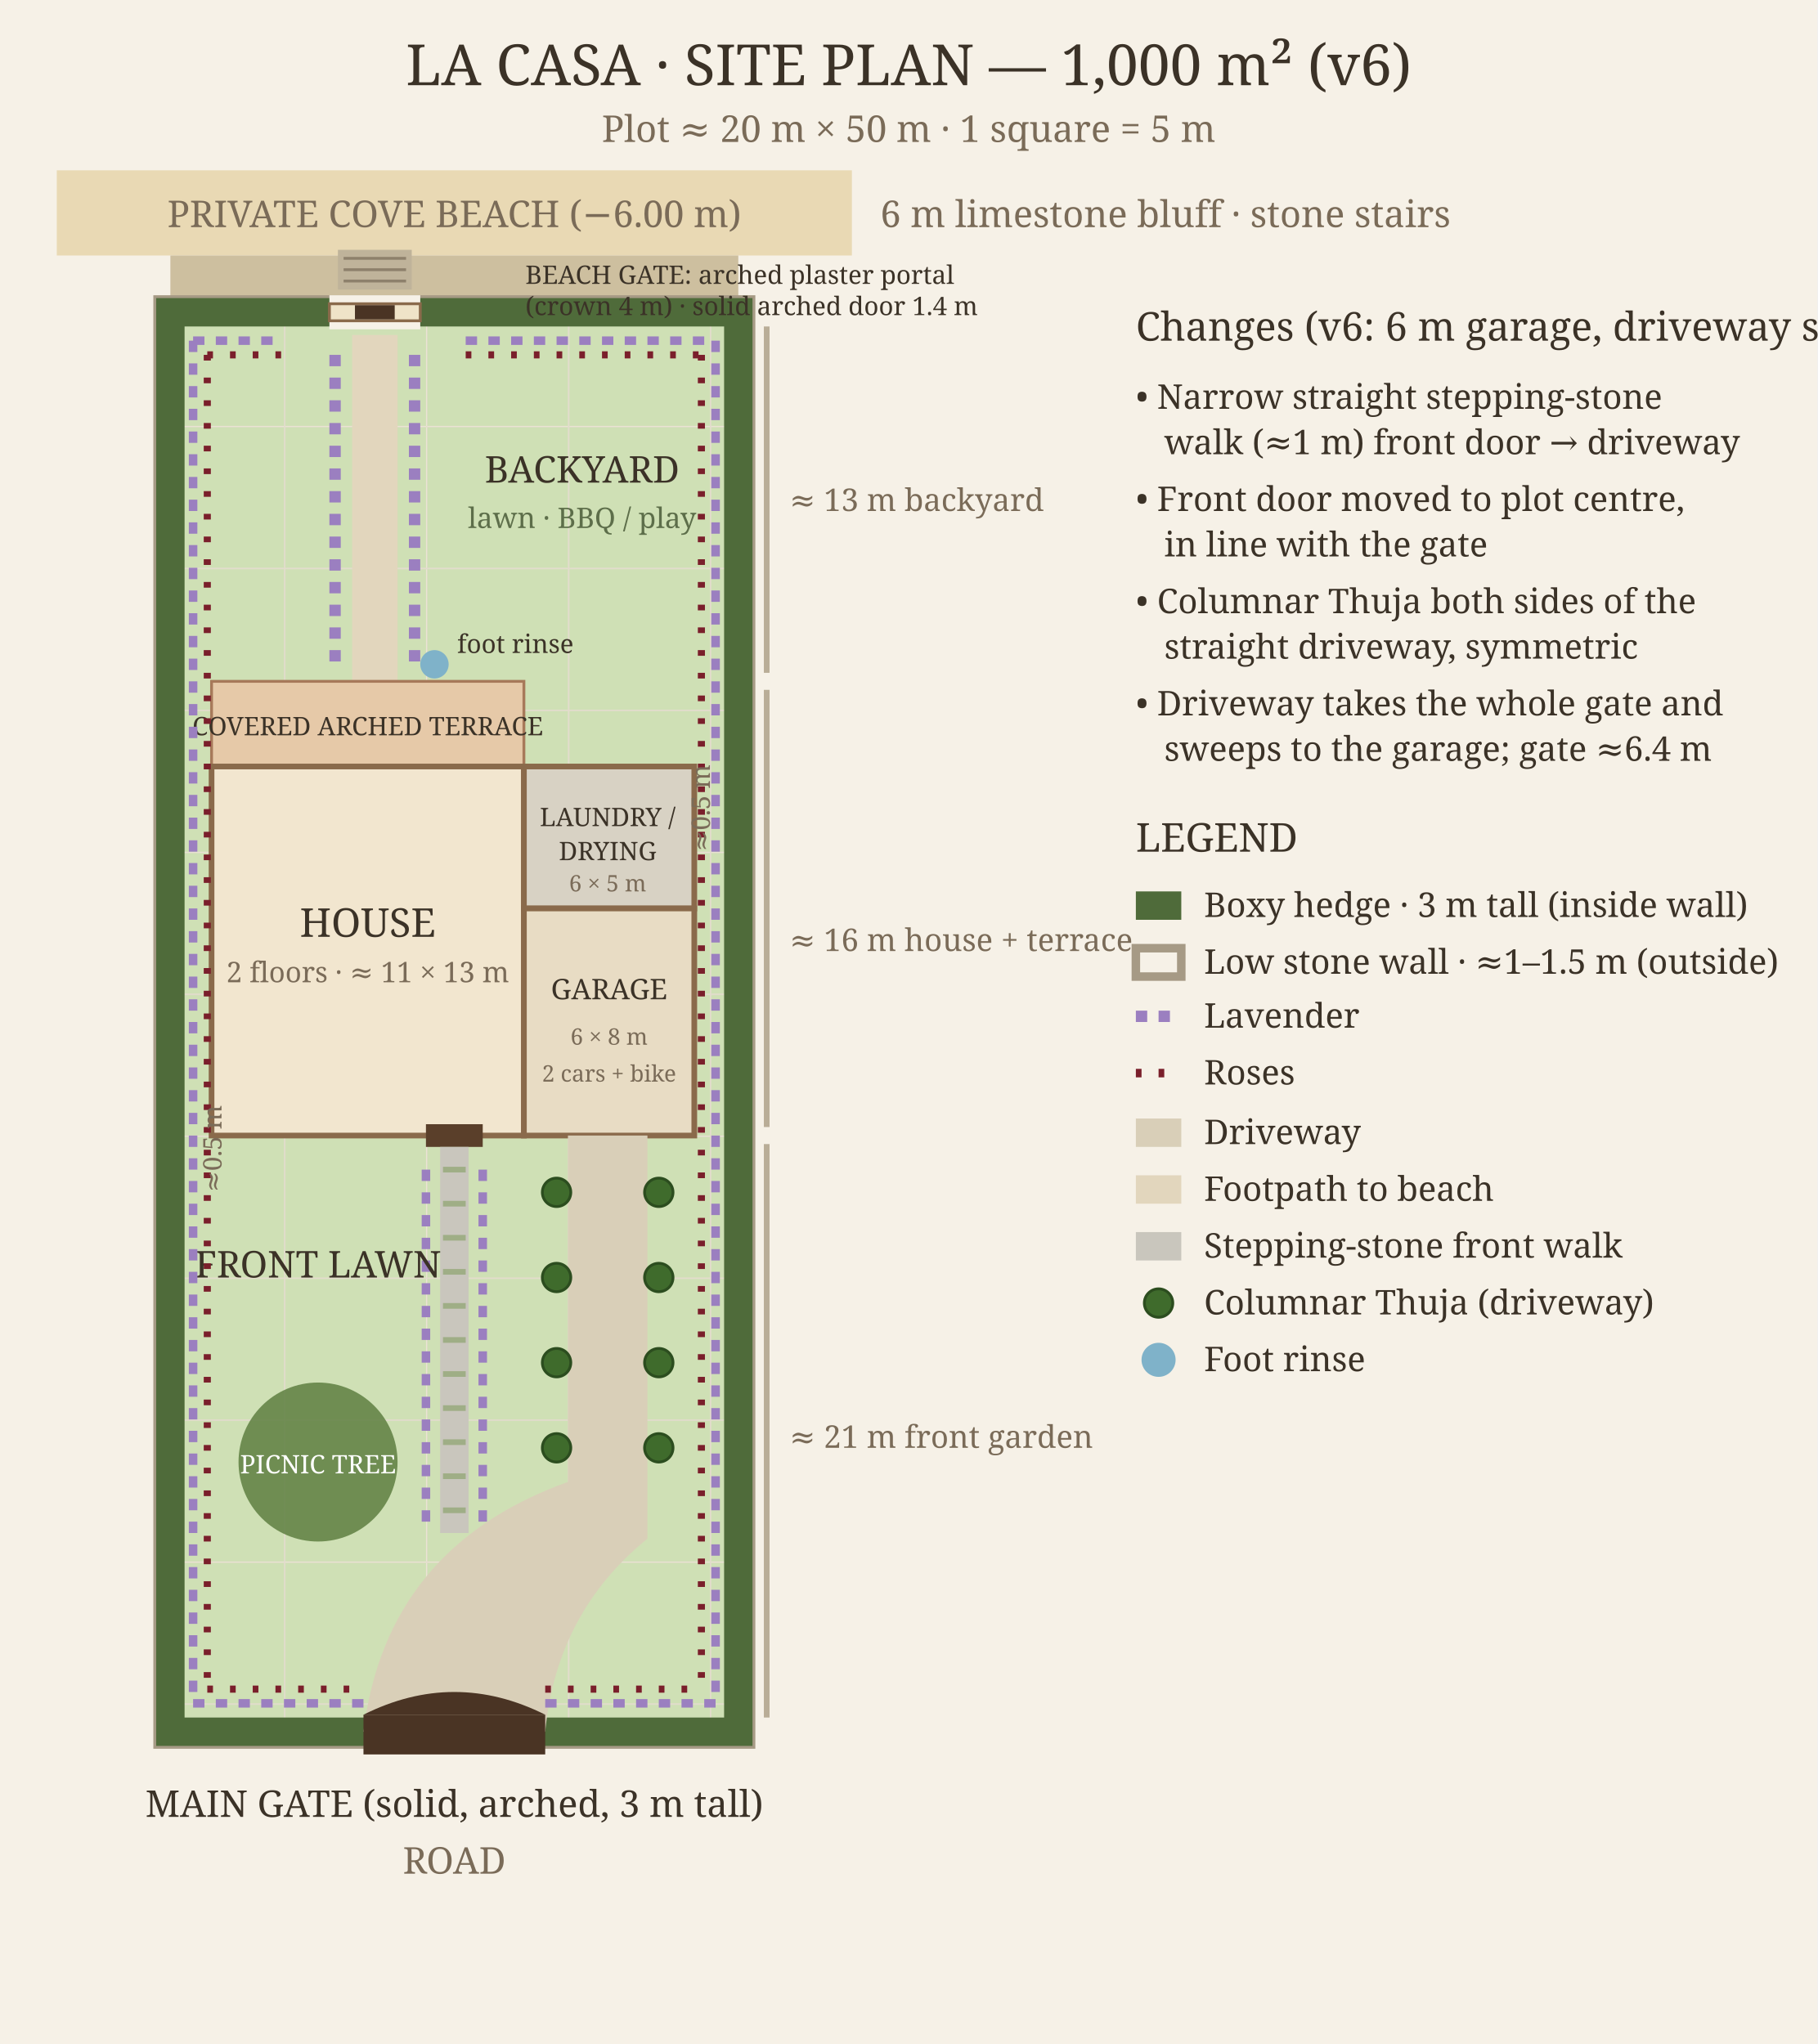
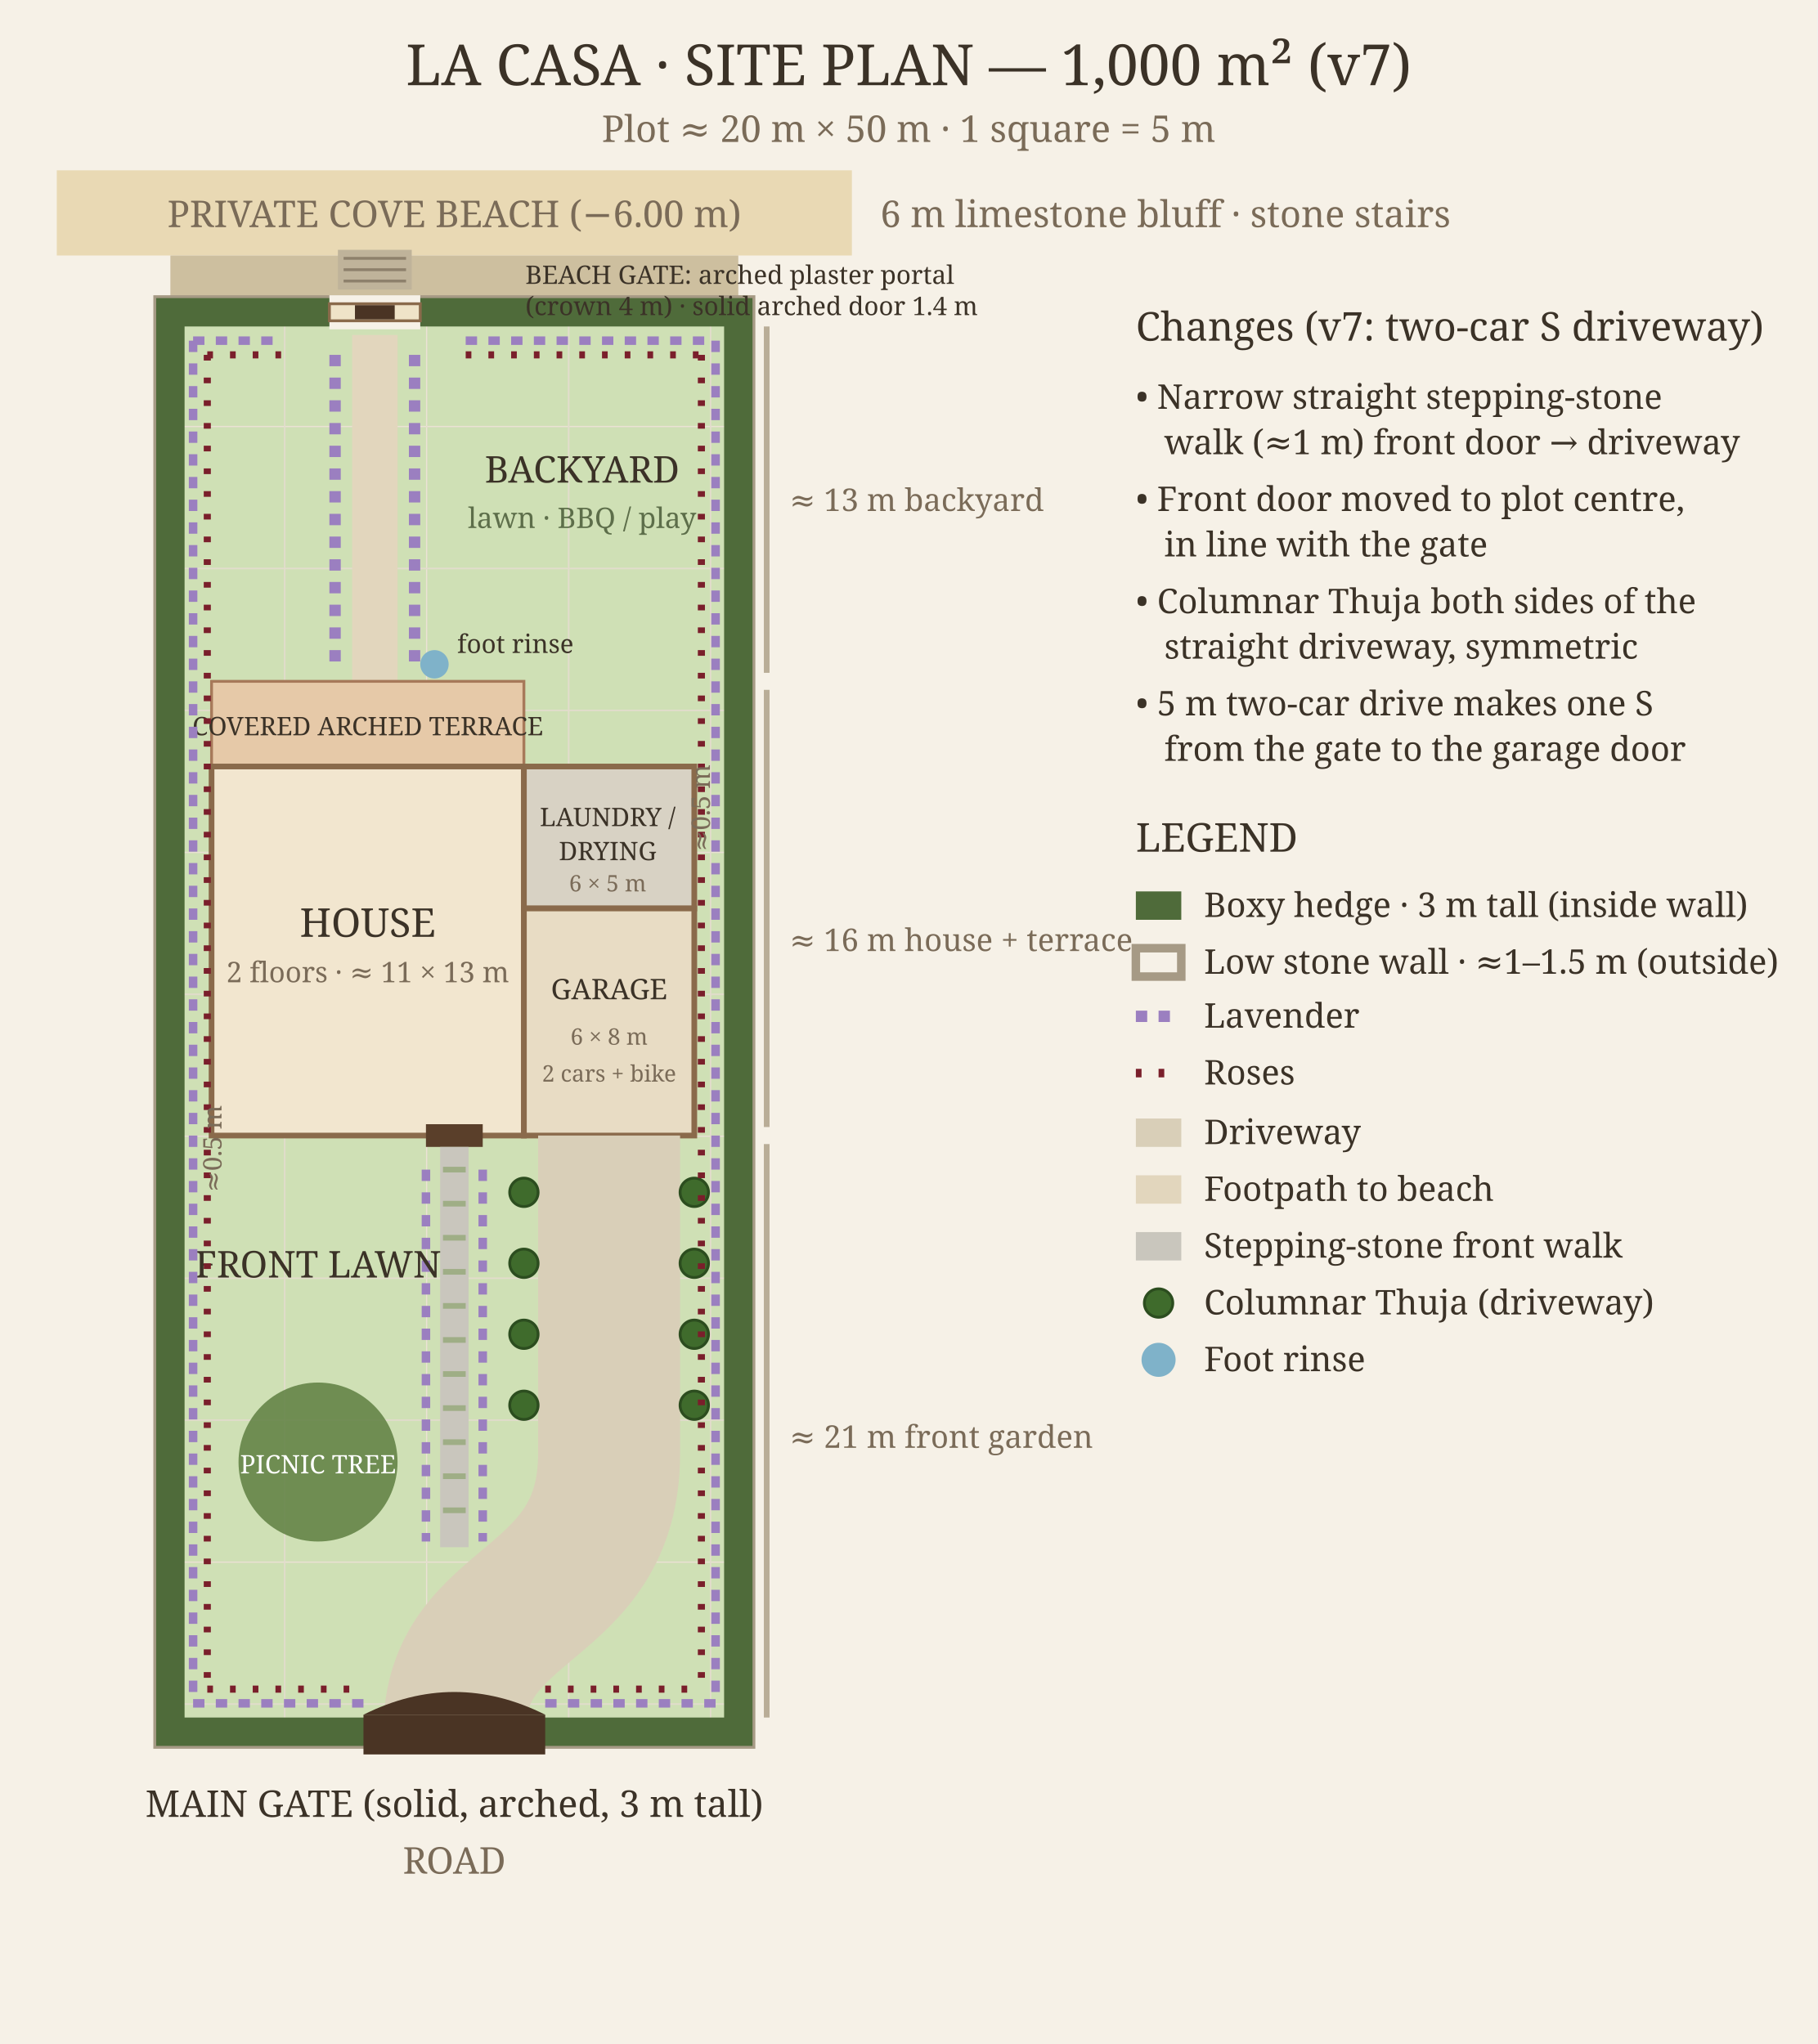
<svg xmlns="http://www.w3.org/2000/svg" viewBox="0 0 640 720" font-family="Georgia, serif" font-size="13">
  <rect width="640" height="720" fill="#f6f1e7" />
-   <text x="320" y="30" text-anchor="middle" font-size="20" fill="#3b3227">LA CASA · SITE PLAN — 1,000 m² (v6)</text>
+   <text x="320" y="30" text-anchor="middle" font-size="20" fill="#3b3227">LA CASA · SITE PLAN — 1,000 m² (v7)</text>
  <text x="320" y="50" text-anchor="middle" fill="#7a6b58">Plot ≈ 20 m × 50 m · 1 square = 5 m</text>
  <rect x="20" y="60" width="280" height="30" fill="#e9d9b4" />
  <text x="160" y="80" text-anchor="middle" fill="#7a6b58">PRIVATE COVE BEACH (−6.00 m)</text>
  <rect x="60" y="90" width="200" height="20" fill="#cdbf9f" />
  <text x="310" y="80" fill="#7a6b58">6 m limestone bluff · stone stairs</text>
  <defs>
    <pattern id="g" width="50" height="50" patternUnits="userSpaceOnUse">
      <path d="M50 0H0V50" fill="none" stroke="#e3dccd" stroke-width="1" />
    </pattern>
+     <clipPath id="plot">
+       <rect x="65" y="115" width="190" height="490" />
+     </clipPath>
  </defs>
  <rect x="60" y="110" width="200" height="500" fill="#cfe0b5" />
  <rect x="60" y="110" width="200" height="500" fill="url(#g)" />
  <rect x="56" y="106" width="208" height="508" fill="none" stroke="#a69a85" stroke-width="4" />
  <rect x="60" y="110" width="200" height="500" fill="none" stroke="#4f6b3a" stroke-width="10" />
  <rect x="119" y="88" width="26" height="14" fill="#bfb39a" />
  <path d="M121 91h22M121 95h22M121 99h22" stroke="#8d806b" />
  <rect x="116" y="104" width="32" height="12" fill="#f6f1e7" />
  <rect x="116" y="107" width="32" height="6" fill="#efe3c8" stroke="#8a6a4b" stroke-width="1" />
  <rect x="125" y="107.5" width="14" height="5" fill="#4a3424" />
  <text x="185" y="100" font-size="9" fill="#3b3227">BEACH GATE: arched plaster portal</text>
  <text x="185" y="111" font-size="9" fill="#3b3227">(crown 4 m) · solid arched door 1.4 m</text>
  <text x="205" y="170" text-anchor="middle" fill="#3b3227">BACKYARD</text>
  <text x="205" y="186" text-anchor="middle" fill="#5d6e4a" font-size="10">lawn · BBQ / play</text>
  <rect x="124" y="118" width="16" height="122" fill="#e2d6bd" />
  <path d="M118 125V235M146 125V235" stroke="#9b7fc0" stroke-width="4" stroke-dasharray="4 4" />
  <rect x="74.5" y="240" width="110" height="30" fill="#e6c9a8" stroke="#a7795a" />
  <text x="129.5" y="259" text-anchor="middle" font-size="9" fill="#3b3227">COVERED ARCHED TERRACE</text>
  <circle cx="153" cy="234" r="5" fill="#7fb2c9" />
  <text x="161" y="230" font-size="9" fill="#3b3227">foot rinse</text>
  <rect x="74.5" y="270" width="110" height="130" fill="#f2e6cf" stroke="#8a6a4b" stroke-width="2" />
  <text x="129.5" y="330" text-anchor="middle" font-size="14" fill="#3b3227">HOUSE</text>
  <text x="129.5" y="346" text-anchor="middle" font-size="10" fill="#7a6b58">2 floors · ≈ 11 × 13 m</text>
  <rect x="184.5" y="270" width="60" height="50" fill="#d8d2c4" stroke="#8a6a4b" stroke-width="2" />
  <text x="214" y="291" text-anchor="middle" font-size="9" fill="#3b3227">LAUNDRY /</text>
  <text x="214" y="303" text-anchor="middle" font-size="9" fill="#3b3227">DRYING</text>
  <text x="214" y="314" text-anchor="middle" font-size="8" fill="#7a6b58">6 × 5 m</text>
  <rect x="184.5" y="320" width="60" height="80" fill="#e8dcc4" stroke="#8a6a4b" stroke-width="2" />
  <text x="214.5" y="352" text-anchor="middle" font-size="10" fill="#3b3227">GARAGE</text>
  <text x="214.5" y="368" text-anchor="middle" font-size="8" fill="#7a6b58">6 × 8 m</text>
  <text x="214.5" y="381" text-anchor="middle" font-size="8" fill="#7a6b58">2 cars + bike</text>
  <rect x="150" y="396" width="20" height="8" fill="#5a3f2a" />
-   <rect x="155" y="404" width="10" height="136" fill="#c9c6bd" />
+   <rect x="155" y="404" width="10" height="141" fill="#c9c6bd" />
  <path d="M156 412h8M156 424h8M156 436h8M156 448h8M156 460h8M156 472h8M156 484h8M156 496h8M156 508h8M156 520h8M156 532h8" stroke="#9fae86" stroke-width="2" />
-   <path d="M150 412V538M170 412V538" stroke="#9b7fc0" stroke-width="3" stroke-dasharray="4 4" />
-   <path d="M128 610 Q136 545 200 522 L200 400 L228 400 L228 542 Q196 568 192 610 Z" fill="#d9cfb8" />
+   <path d="M150 412V543M170 412V543" stroke="#9b7fc0" stroke-width="3" stroke-dasharray="4 4" />
+   <path d="M160.0 616 L160.0 610 C160.0 562.0 214.5 568.0 214.5 512.0 L214.5 400" fill="none" stroke="#d9cfb8" stroke-width="50" stroke-linejoin="round" clip-path="url(#plot)" />
  <g fill="#3f6b2c" stroke="#2c4d1f" stroke-width="1">
-     <circle cx="196" cy="420" r="5" />
-     <circle cx="196" cy="450" r="5" />
-     <circle cx="196" cy="480" r="5" />
-     <circle cx="196" cy="510" r="5" />
-     <circle cx="232" cy="420" r="5" />
-     <circle cx="232" cy="450" r="5" />
-     <circle cx="232" cy="480" r="5" />
-     <circle cx="232" cy="510" r="5" />
+     <circle cx="184.5" cy="495" r="5" />
+     <circle cx="184.5" cy="470" r="5" />
+     <circle cx="184.5" cy="445" r="5" />
+     <circle cx="184.5" cy="420" r="5" />
+     <circle cx="244.5" cy="495" r="5" />
+     <circle cx="244.5" cy="470" r="5" />
+     <circle cx="244.5" cy="445" r="5" />
+     <circle cx="244.5" cy="420" r="5" />
  </g>
  <text x="112" y="450" text-anchor="middle" fill="#3b3227">FRONT LAWN</text>
  <circle cx="112" cy="515" r="28" fill="#5e7f41" opacity="0.85" />
  <text x="112" y="519" text-anchor="middle" font-size="9" fill="#fff">PICNIC TREE</text>
  <path d="M68 120V600M252 120V600M68 600H128M192 600H252M68 120H100M164 120H252" stroke="#9b7fc0" stroke-width="3" stroke-dasharray="4 4" />
  <path d="M73 125V595M247 125V595M73 595H128M192 595H247M73 125H100M164 125H247" stroke="#7a1f2b" stroke-width="2.5" stroke-dasharray="2 6" />
  <rect x="128" y="604" width="64" height="14" fill="#4a3424" />
  <path d="M128 604 Q160 588 192 604" fill="#4a3424" />
  <text x="160" y="640" text-anchor="middle" fill="#3b3227">MAIN GATE (solid, arched, 3 m tall)</text>
  <text x="160" y="660" text-anchor="middle" fill="#7a6b58">ROAD</text>
  <g font-size="9" fill="#7a6b58">
    <text x="78" y="420" transform="rotate(-90 78 420)">≈0.5 m</text>
    <text x="250" y="300" transform="rotate(-90 250 300)">≈0.5 m</text>
  </g>
  <g font-size="11" fill="#7a6b58">
    <text x="278" y="180">≈ 13 m backyard</text>
    <text x="278" y="335">≈ 16 m house + terrace</text>
    <text x="278" y="510">≈ 21 m front garden</text>
  </g>
  <path d="M270 115V237M270 243V397M270 403V605" stroke="#b9ad97" stroke-width="2" />
  <g transform="translate(400 120)" font-size="12" fill="#3b3227">
-     <text y="0" font-size="14">Changes (v6: 6 m garage, driveway sweep)</text>
+     <text y="0" font-size="14">Changes (v7: two-car S driveway)</text>
    <text y="24">• Narrow straight stepping-stone</text>
    <text y="40" x="10">walk (≈1 m) front door → driveway</text>
    <text y="60">• Front door moved to plot centre,</text>
    <text y="76" x="10">in line with the gate</text>
    <text y="96">• Columnar Thuja both sides of the</text>
    <text y="112" x="10">straight driveway, symmetric</text>
-     <text y="132">• Driveway takes the whole gate and</text>
-     <text y="148" x="10">sweeps to the garage; gate ≈6.4 m</text>
+     <text y="132">• 5 m two-car drive makes one S</text>
+     <text y="148" x="10">from the gate to the garage door</text>
  </g>
  <g transform="translate(400 300)" font-size="12" fill="#3b3227">
    <text y="0" font-size="14">LEGEND</text>
    <rect y="14" width="16" height="10" fill="#4f6b3a" />
    <text x="24" y="23">Boxy hedge · 3 m tall (inside wall)</text>
    <rect y="34" width="16" height="10" fill="none" stroke="#a69a85" stroke-width="3" />
    <text x="24" y="43">Low stone wall · ≈1–1.5 m (outside)</text>
    <path d="M0 58h16" stroke="#9b7fc0" stroke-width="4" stroke-dasharray="4 4" />
    <text x="24" y="62">Lavender</text>
    <path d="M0 78h16" stroke="#7a1f2b" stroke-width="3" stroke-dasharray="2 6" />
    <text x="24" y="82">Roses</text>
    <rect y="94" width="16" height="10" fill="#d9cfb8" />
    <text x="24" y="103">Driveway</text>
    <rect y="114" width="16" height="10" fill="#e2d6bd" />
    <text x="24" y="123">Footpath to beach</text>
    <rect y="134" width="16" height="10" fill="#c9c6bd" />
    <text x="24" y="143">Stepping-stone front walk</text>
    <circle cx="8" cy="159" r="5" fill="#3f6b2c" stroke="#2c4d1f" />
    <text x="24" y="163">Columnar Thuja (driveway)</text>
    <circle cx="8" cy="179" r="6" fill="#7fb2c9" />
    <text x="24" y="183">Foot rinse</text>
  </g>
</svg>
